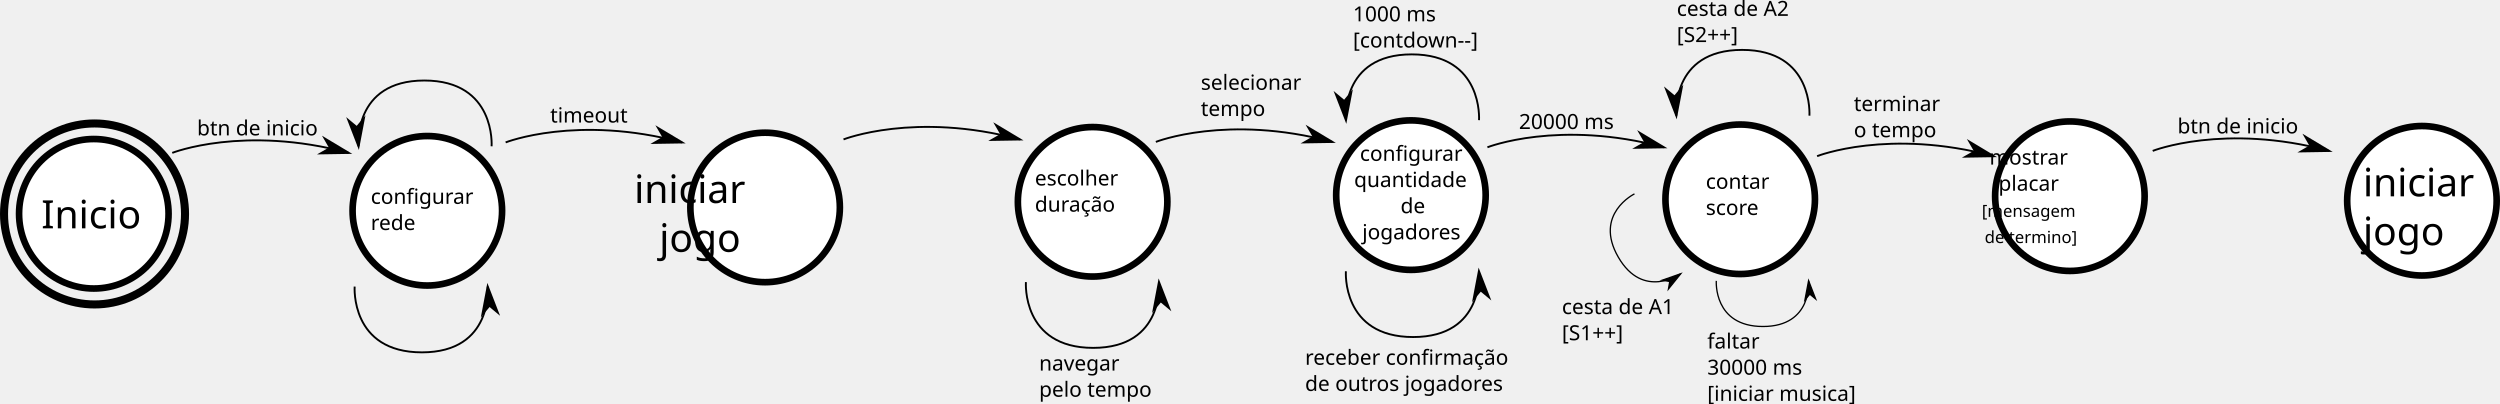
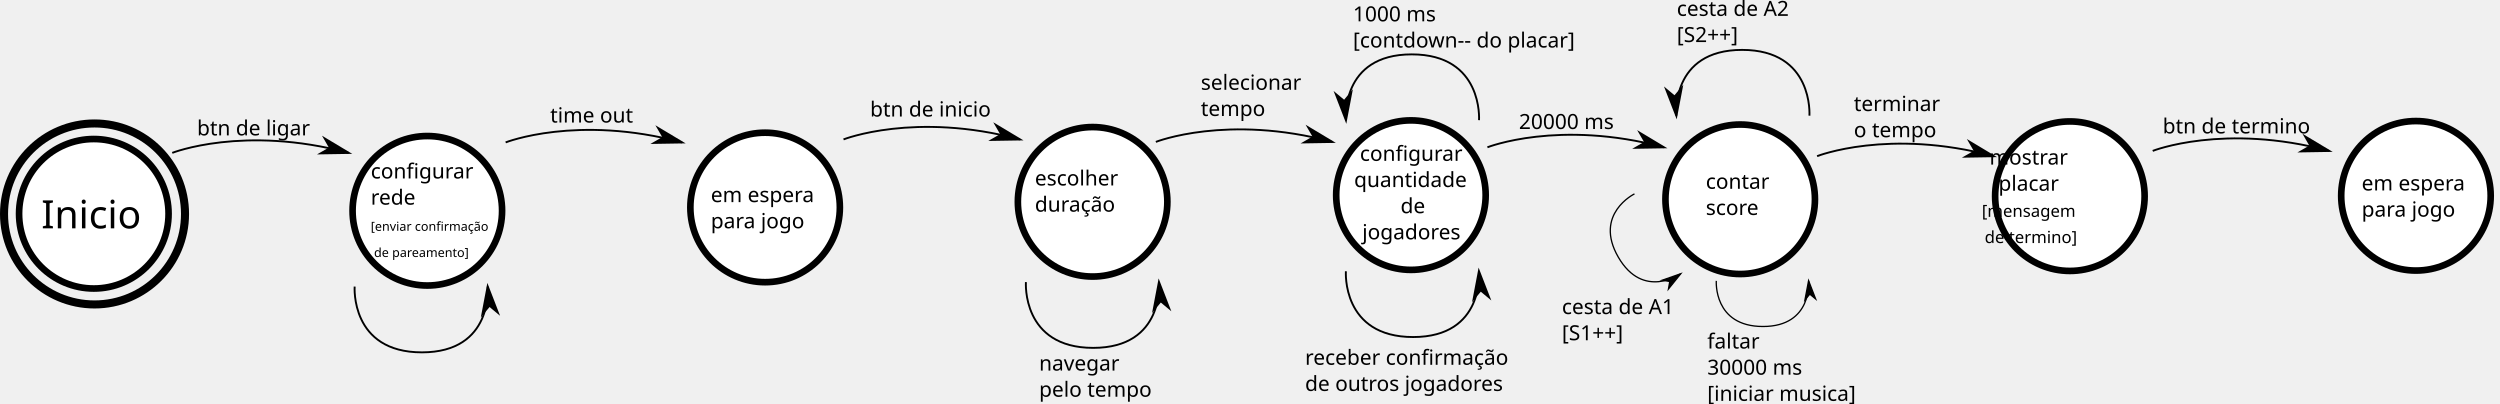
<svg xmlns="http://www.w3.org/2000/svg" width="4777.787" height="771.366" viewBox="0 0 1264.118 204.09" version="1.1" id="svg8">
  <defs id="defs2">
    <marker style="overflow:visible" id="marker1583" refX="0" refY="0" orient="auto">
      <path transform="matrix(-0.8,0,0,-0.8,-10,0)" style="fill:#000000;fill-opacity:1;fill-rule:evenodd;stroke:#000000;stroke-width:1pt;stroke-opacity:1" d="M 0,0 5,-5 -12.5,0 5,5 Z" id="path1581" />
    </marker>
    <marker orient="auto" refY="0" refX="0" id="Arrow1Lend" style="overflow:visible">
      <path id="path874" d="M 0,0 5,-5 -12.5,0 5,5 Z" style="fill:#000000;fill-opacity:1;fill-rule:evenodd;stroke:#000000;stroke-width:1pt;stroke-opacity:1" transform="matrix(-0.8,0,0,-0.8,-10,0)" />
    </marker>
    <marker orient="auto" refY="0" refX="0" id="Arrow1Lend-5" style="overflow:visible">
      <path id="path874-3" d="M 0,0 5,-5 -12.5,0 5,5 Z" style="fill:#000000;fill-opacity:1;fill-rule:evenodd;stroke:#000000;stroke-width:1pt;stroke-opacity:1" transform="matrix(-0.8,0,0,-0.8,-10,0)" />
    </marker>
    <marker style="overflow:visible" id="marker1583-2" refX="0" refY="0" orient="auto">
      <path transform="matrix(-0.8,0,0,-0.8,-10,0)" style="fill:#000000;fill-opacity:1;fill-rule:evenodd;stroke:#000000;stroke-width:1pt;stroke-opacity:1" d="M 0,0 5,-5 -12.5,0 5,5 Z" id="path1581-9" />
    </marker>
    <marker orient="auto" refY="0" refX="0" id="Arrow1Lend-5-6" style="overflow:visible">
      <path id="path874-3-7" d="M 0,0 5,-5 -12.5,0 5,5 Z" style="fill:#000000;fill-opacity:1;fill-rule:evenodd;stroke:#000000;stroke-width:1pt;stroke-opacity:1" transform="matrix(-0.8,0,0,-0.8,-10,0)" />
    </marker>
    <marker style="overflow:visible" id="marker1583-2-3" refX="0" refY="0" orient="auto">
      <path transform="matrix(-0.8,0,0,-0.8,-10,0)" style="fill:#000000;fill-opacity:1;fill-rule:evenodd;stroke:#000000;stroke-width:1pt;stroke-opacity:1" d="M 0,0 5,-5 -12.5,0 5,5 Z" id="path1581-9-5" />
    </marker>
    <marker style="overflow:visible" id="marker1583-2-2" refX="0" refY="0" orient="auto">
      <path transform="matrix(-0.8,0,0,-0.8,-10,0)" style="fill:#000000;fill-opacity:1;fill-rule:evenodd;stroke:#000000;stroke-width:1pt;stroke-opacity:1" d="M 0,0 5,-5 -12.5,0 5,5 Z" id="path1581-9-9" />
    </marker>
    <marker style="overflow:visible" id="marker1583-2-27" refX="0" refY="0" orient="auto">
      <path transform="matrix(-0.8,0,0,-0.8,-10,0)" style="fill:#000000;fill-opacity:1;fill-rule:evenodd;stroke:#000000;stroke-width:1pt;stroke-opacity:1" d="M 0,0 5,-5 -12.5,0 5,5 Z" id="path1581-9-0" />
    </marker>
    <marker style="overflow:visible" id="marker1583-2-3-3" refX="0" refY="0" orient="auto">
      <path transform="matrix(-0.8,0,0,-0.8,-10,0)" style="fill:#000000;fill-opacity:1;fill-rule:evenodd;stroke:#000000;stroke-width:1pt;stroke-opacity:1" d="M 0,0 5,-5 -12.5,0 5,5 Z" id="path1581-9-5-6" />
    </marker>
    <marker style="overflow:visible" id="marker1583-2-3-3-8" refX="0" refY="0" orient="auto">
      <path transform="matrix(-0.8,0,0,-0.8,-10,0)" style="fill:#000000;fill-opacity:1;fill-rule:evenodd;stroke:#000000;stroke-width:1pt;stroke-opacity:1" d="M 0,0 5,-5 -12.5,0 5,5 Z" id="path1581-9-5-6-7" />
    </marker>
    <marker style="overflow:visible" id="marker1583-2-2-9" refX="0" refY="0" orient="auto">
      <path transform="matrix(-0.8,0,0,-0.8,-10,0)" style="fill:#000000;fill-opacity:1;fill-rule:evenodd;stroke:#000000;stroke-width:1pt;stroke-opacity:1" d="M 0,0 5,-5 -12.5,0 5,5 Z" id="path1581-9-9-2" />
    </marker>
    <marker orient="auto" refY="0" refX="0" id="Arrow1Lend-5-6-0" style="overflow:visible">
      <path id="path874-3-7-2" d="M 0,0 5,-5 -12.5,0 5,5 Z" style="fill:#000000;fill-opacity:1;fill-rule:evenodd;stroke:#000000;stroke-width:1pt;stroke-opacity:1" transform="matrix(-0.8,0,0,-0.8,-10,0)" />
    </marker>
    <marker style="overflow:visible" id="marker1583-2-2-9-3" refX="0" refY="0" orient="auto">
      <path transform="matrix(-0.8,0,0,-0.8,-10,0)" style="fill:#000000;fill-opacity:1;fill-rule:evenodd;stroke:#000000;stroke-width:1pt;stroke-opacity:1" d="M 0,0 5,-5 -12.5,0 5,5 Z" id="path1581-9-9-2-6" />
    </marker>
    <marker style="overflow:visible" id="marker1583-2-2-9-3-0" refX="0" refY="0" orient="auto">
      <path transform="matrix(-0.8,0,0,-0.8,-10,0)" style="fill:#000000;fill-opacity:1;fill-rule:evenodd;stroke:#000000;stroke-width:1pt;stroke-opacity:1" d="M 0,0 5,-5 -12.5,0 5,5 Z" id="path1581-9-9-2-6-6" />
    </marker>
    <marker orient="auto" refY="0" refX="0" id="Arrow1Lend-2" style="overflow:visible">
      <path id="path874-0" d="M 0,0 5,-5 -12.5,0 5,5 Z" style="fill:#000000;fill-opacity:1;fill-rule:evenodd;stroke:#000000;stroke-width:1pt;stroke-opacity:1" transform="matrix(-0.8,0,0,-0.8,-10,0)" />
    </marker>
    <marker orient="auto" refY="0" refX="0" id="Arrow1Lend-9" style="overflow:visible">
      <path id="path874-37" d="M 0,0 5,-5 -12.5,0 5,5 Z" style="fill:#000000;fill-opacity:1;fill-rule:evenodd;stroke:#000000;stroke-width:1pt;stroke-opacity:1" transform="matrix(-0.8,0,0,-0.8,-10,0)" />
    </marker>
    <marker orient="auto" refY="0" refX="0" id="Arrow1Lend-9-8" style="overflow:visible">
      <path id="path874-37-8" d="M 0,0 5,-5 -12.5,0 5,5 Z" style="fill:#000000;fill-opacity:1;fill-rule:evenodd;stroke:#000000;stroke-width:1pt;stroke-opacity:1" transform="matrix(-0.8,0,0,-0.8,-10,0)" />
    </marker>
    <marker style="overflow:visible" id="marker1583-1" refX="0" refY="0" orient="auto">
      <path transform="matrix(-0.8,0,0,-0.8,-10,0)" style="fill:#000000;fill-opacity:1;fill-rule:evenodd;stroke:#000000;stroke-width:1pt;stroke-opacity:1" d="M 0,0 5,-5 -12.5,0 5,5 Z" id="path1581-4" />
    </marker>
    <marker style="overflow:visible" id="marker1583-1-3" refX="0" refY="0" orient="auto">
      <path transform="matrix(-0.8,0,0,-0.8,-10,0)" style="fill:#000000;fill-opacity:1;fill-rule:evenodd;stroke:#000000;stroke-width:1pt;stroke-opacity:1" d="M 0,0 5,-5 -12.5,0 5,5 Z" id="path1581-4-6" />
    </marker>
  </defs>
  <g id="layer1" transform="translate(266.2579,-135.4631)">
    <g id="g871" transform="translate(10.15624,146.4637)">
      <g id="g879" transform="translate(-0.5345391,-10.69078)">
        <g id="g4545">
          <g id="g887" transform="translate(2.267852,-2.267852)">
            <circle style="fill:#ffffff;fill-opacity:1;stroke:#000000;stroke-width:3.365;stroke-miterlimit:4;stroke-dasharray:none;stroke-opacity:1" id="path819" cx="-230.707" cy="110.052" r="37.798" />
            <circle style="fill:none;fill-opacity:1;stroke:#000000;stroke-width:4.074;stroke-miterlimit:4;stroke-dasharray:none;stroke-opacity:1" id="path819-3" cx="-230.353" cy="110.143" r="45.759" />
            <text xml:space="preserve" style="font-style:normal;font-weight:normal;font-size:19.756px;line-height:1.25;font-family:sans-serif;letter-spacing:0px;word-spacing:0px;fill:#000000;fill-opacity:1;stroke:none;stroke-width:0.265" x="-257.282" y="117.417" id="text4684">
              <tspan x="-257.282" y="117.417" id="tspan4682" style="stroke-width:0.265">
                <tspan x="-257.282" y="117.417" id="tspan4680" style="stroke-width:0.265">Inicio</tspan>
              </tspan>
            </text>
            <circle style="fill:#ffffff;fill-opacity:1;stroke:#000000;stroke-width:3.365;stroke-miterlimit:4;stroke-dasharray:none;stroke-opacity:1" id="path819-36" cx="274.329" cy="104.004" r="37.798" />
            <circle style="fill:#ffffff;fill-opacity:1;stroke:#000000;stroke-width:3.365;stroke-miterlimit:4;stroke-dasharray:none;stroke-opacity:1" id="path819-7" cx="435.287" cy="100.626" r="37.798" />
            <text xml:space="preserve" style="font-style:normal;font-weight:normal;font-size:10.583px;line-height:1.25;font-family:sans-serif;letter-spacing:0px;word-spacing:0px;fill:#000000;fill-opacity:1;stroke:none;stroke-width:0.265" x="247.26" y="189.341" id="text2020">
              <tspan x="247.26" y="189.341" id="tspan2014" style="stroke-width:0.265">
                <tspan x="247.26" y="189.341" id="tspan2012" style="stroke-width:0.265">navegar </tspan>
              </tspan>
              <tspan x="247.26" y="202.57" id="tspan2018" style="stroke-width:0.265">
                <tspan x="247.26" y="202.57" id="tspan2016" style="stroke-width:0.265">pelo tempo</tspan>
              </tspan>
            </text>
            <path style="fill:none;stroke:#000000;stroke-width:0.965;stroke-linecap:butt;stroke-linejoin:miter;stroke-miterlimit:4;stroke-dasharray:none;stroke-opacity:1;marker-end:url(#Arrow1Lend)" d="m -191.05,79.26 c 0,0 36.051,-14.242 89.202,0" id="path61" />
            <text xml:space="preserve" style="font-style:normal;font-weight:normal;font-size:10.583px;line-height:1.25;font-family:sans-serif;letter-spacing:0px;word-spacing:0px;fill:#000000;fill-opacity:1;stroke:none;stroke-width:0.265" x="-178.517" y="70.422" id="text2026">
              <tspan x="-178.517" y="70.422" id="tspan2024" style="stroke-width:0.265">
-                 <tspan x="-178.517" y="70.422" id="tspan2022" style="stroke-width:0.265">btn de inicio</tspan>
+                 <tspan x="-178.517" y="70.422" id="tspan2022" style="stroke-width:0.265">btn de ligar</tspan>
              </tspan>
            </text>
            <text xml:space="preserve" style="font-style:normal;font-weight:normal;font-size:10.583px;line-height:1.25;font-family:sans-serif;letter-spacing:0px;word-spacing:0px;fill:#000000;fill-opacity:1;stroke:none;stroke-width:0.265" x="245.134" y="95.751" id="text2050">
              <tspan x="245.134" y="95.751" id="tspan2048" style="stroke-width:0.265">escolher</tspan>
              <tspan x="245.134" y="108.981" style="stroke-width:0.265" id="tspan149">duração</tspan>
            </text>
            <path style="fill:none;stroke:#000000;stroke-width:0.965;stroke-linecap:butt;stroke-linejoin:miter;stroke-miterlimit:4;stroke-dasharray:none;stroke-opacity:1;marker-end:url(#marker1583)" d="m 240.599,144.596 c 0,0 -2.268,33.262 34.018,33.262 36.286,0 33.262,-33.262 33.262,-33.262" id="path1567" />
            <path style="fill:none;stroke:#000000;stroke-width:0.965;stroke-linecap:butt;stroke-linejoin:miter;stroke-miterlimit:4;stroke-dasharray:none;stroke-opacity:1;marker-end:url(#Arrow1Lend-5)" d="m 306.306,73.711 c 0,0 36.051,-14.242 89.202,0" id="path61-5" />
            <text xml:space="preserve" style="font-style:normal;font-weight:normal;font-size:10.583px;line-height:1.25;font-family:sans-serif;letter-spacing:0px;word-spacing:0px;fill:#000000;fill-opacity:1;stroke:none;stroke-width:0.265" x="329.045" y="47.371" id="text2036">
              <tspan x="329.045" y="47.371" id="tspan2030" style="stroke-width:0.265">
                <tspan x="329.045" y="47.371" id="tspan2028" style="stroke-width:0.265">selecionar </tspan>
              </tspan>
              <tspan x="329.045" y="60.6" id="tspan2034" style="stroke-width:0.265">
                <tspan x="329.045" y="60.6" id="tspan2032" style="stroke-width:0.265">tempo</tspan>
              </tspan>
            </text>
            <text xml:space="preserve" style="font-style:normal;font-weight:normal;font-size:10.583px;line-height:1.25;font-family:sans-serif;letter-spacing:0px;word-spacing:0px;fill:#000000;fill-opacity:1;stroke:none;stroke-width:0.265" x="408.442" y="90.924" id="text2099">
              <tspan x="0" y="0" id="tspan2097" style="stroke-width:0.265">
                <tspan x="408.442" y="90.924" id="tspan2083" style="stroke-width:0.265" />
              </tspan>
            </text>
            <path style="fill:none;stroke:#000000;stroke-width:0.965;stroke-linecap:butt;stroke-linejoin:miter;stroke-miterlimit:4;stroke-dasharray:none;stroke-opacity:1;marker-end:url(#marker1583-2)" d="m 402.394,139.12 c 0,0 -2.268,33.262 34.018,33.262 36.286,0 33.262,-33.262 33.262,-33.262" id="path1567-1" />
            <text xml:space="preserve" style="font-style:normal;font-weight:normal;font-size:10.583px;line-height:1.25;font-family:sans-serif;letter-spacing:0px;word-spacing:0px;fill:#000000;fill-opacity:1;stroke:none;stroke-width:0.265" x="408.096" y="185.588" id="text2020-2">
              <tspan x="0" y="9.364" id="tspan2014-7" style="stroke-width:0.265">
                <tspan x="408.096" y="185.588" id="tspan2012-0" style="stroke-width:0.265" />
              </tspan>
              <tspan x="0" y="9.364" id="tspan2018-9" style="stroke-width:0.265">
                <tspan x="408.096" y="198.817" id="tspan2016-3" style="stroke-width:0.265" />
              </tspan>
            </text>
            <text xml:space="preserve" style="font-style:normal;font-weight:normal;font-size:10.583px;line-height:1.25;font-family:sans-serif;letter-spacing:0px;word-spacing:0px;fill:#000000;fill-opacity:1;stroke:none;stroke-width:0.265" x="381.755" y="186.413" id="text2020-6">
              <tspan x="381.755" y="186.413" id="tspan2018-2" style="stroke-width:0.265">receber confirmação<tspan x="381.755" y="199.642" id="tspan2016-6" style="stroke-width:0.265" />
              </tspan>
              <tspan x="381.755" y="199.642" style="stroke-width:0.265" id="tspan2463">de outros jogadores</tspan>
            </text>
            <circle style="fill:#ffffff;fill-opacity:1;stroke:#000000;stroke-width:3.365;stroke-miterlimit:4;stroke-dasharray:none;stroke-opacity:1" id="path819-7-3" cx="601.778" cy="102.718" r="37.798" />
            <path style="fill:none;stroke:#000000;stroke-width:0.965;stroke-linecap:butt;stroke-linejoin:miter;stroke-miterlimit:4;stroke-dasharray:none;stroke-opacity:1;marker-end:url(#Arrow1Lend-5-6)" d="m 473.962,76.435 c 0,0 36.051,-14.242 89.202,0" id="path61-5-5" />
            <path style="fill:none;stroke:#000000;stroke-width:0.965;stroke-linecap:butt;stroke-linejoin:miter;stroke-miterlimit:4;stroke-dasharray:none;stroke-opacity:1;marker-end:url(#marker1583-2-3)" d="m 469.718,62.717 c 0,0 2.268,-33.262 -34.018,-33.262 -36.286,0 -33.262,33.262 -33.262,33.262" id="path1567-1-6" />
            <text xml:space="preserve" style="font-style:normal;font-weight:normal;font-size:10.583px;line-height:1.25;font-family:sans-serif;letter-spacing:0px;word-spacing:0px;fill:#000000;fill-opacity:1;stroke:none;stroke-width:0.265" x="405.987" y="12.76" id="text127">
              <tspan id="tspan125" x="405.987" y="12.76" style="stroke-width:0.265">1000 ms</tspan>
-               <tspan x="405.987" y="25.989" style="stroke-width:0.265" id="tspan129">[contdown--]</tspan>
+               <tspan x="405.987" y="25.989" style="stroke-width:0.265" id="tspan129">[contdown-- do placar]</tspan>
            </text>
            <text xml:space="preserve" style="font-style:normal;font-weight:normal;font-size:10.583px;line-height:1.25;font-family:sans-serif;letter-spacing:0px;word-spacing:0px;fill:#000000;fill-opacity:1;stroke:none;stroke-width:0.265" x="584.391" y="97.427" id="text133">
              <tspan id="tspan131" x="584.391" y="97.427" style="stroke-width:0.265">contar</tspan>
              <tspan x="584.391" y="110.656" style="stroke-width:0.265" id="tspan135">score</tspan>
              <tspan x="584.391" y="123.885" style="stroke-width:0.265" id="tspan137" />
            </text>
            <path style="fill:none;stroke:#000000;stroke-width:0.965;stroke-linecap:butt;stroke-linejoin:miter;stroke-miterlimit:4;stroke-dasharray:none;stroke-opacity:1;marker-end:url(#marker1583-2-3-3)" d="m 636.783,60.45 c 0,0 2.268,-33.262 -34.018,-33.262 -36.286,0 -33.262,33.262 -33.262,33.262" id="path1567-1-6-0" />
            <text xml:space="preserve" style="font-style:normal;font-weight:normal;font-size:10.583px;line-height:1.25;font-family:sans-serif;letter-spacing:0px;word-spacing:0px;fill:#000000;fill-opacity:1;stroke:none;stroke-width:0.265" x="489.898" y="67.189" id="text207">
              <tspan id="tspan205" x="489.898" y="67.189" style="stroke-width:0.265">20000 ms</tspan>
            </text>
            <text xml:space="preserve" style="font-style:normal;font-weight:normal;font-size:10.583px;line-height:1.25;font-family:sans-serif;letter-spacing:0px;word-spacing:0px;fill:#000000;fill-opacity:1;stroke:none;stroke-width:0.265" x="409.471" y="83.303" id="text411">
              <tspan x="409.471" y="83.303" id="tspan393" style="text-align:start;text-anchor:start;stroke-width:0.265">
                <tspan x="409.471" y="83.303" style="text-align:start;text-anchor:start;stroke-width:0.265" id="tspan389" dx="0 0 0 0 0 0 0 0 0 0 0">configurar</tspan>
              </tspan>
              <tspan x="406.556" y="96.532" id="tspan399" style="text-align:start;text-anchor:start;stroke-width:0.265">
                <tspan x="406.556" y="96.532" style="text-align:start;text-anchor:start;stroke-width:0.265" id="tspan395" dx="0 0 0 0 0 0 0 0 0 0 0 0">quantidade </tspan>
              </tspan>
              <tspan x="430.028" y="109.762" id="tspan405" style="text-align:start;text-anchor:start;stroke-width:0.265">
                <tspan x="430.028" y="109.762" style="text-align:start;text-anchor:start;stroke-width:0.265" id="tspan401" dx="0 0 0 0">de </tspan>
              </tspan>
              <tspan x="410.659" y="122.991" id="tspan409" style="text-align:start;text-anchor:start;stroke-width:0.265">
                <tspan x="410.659" y="122.991" style="text-align:start;text-anchor:start;stroke-width:0.265" id="tspan407">jogadores</tspan>
              </tspan>
            </text>
            <flowRoot xml:space="preserve" id="flowRoot228" style="font-style:normal;font-weight:normal;font-size:40px;line-height:1.25;font-family:sans-serif;letter-spacing:0px;word-spacing:0px;fill:#000000;fill-opacity:1;stroke:none" transform="matrix(0.2645828,0,0,0.2645828,41.61879,41.59783)">
              <flowRegion id="flowRegion230">
                <rect id="rect232" width="54.548" height="74.751" x="1488.965" y="186.887" />
              </flowRegion>
              <flowPara id="flowPara234" />
            </flowRoot>
            <text xml:space="preserve" style="font-style:normal;font-weight:normal;font-size:10.583px;line-height:1.25;font-family:sans-serif;letter-spacing:0px;word-spacing:0px;fill:#000000;fill-opacity:1;stroke:none;stroke-width:0.265" x="511.626" y="160.767" id="text447">
              <tspan x="511.626" y="160.767" id="tspan441" style="stroke-width:0.265">
                <tspan x="511.626" y="160.767" id="tspan437" style="stroke-width:0.265">cesta de A1</tspan>
                <tspan dx="0" x="574.071" y="160.767" id="tspan439" style="stroke-width:0.265" />
              </tspan>
              <tspan x="511.626" y="173.996" id="tspan445" style="stroke-width:0.265">
                <tspan x="511.626" y="173.996" id="tspan443" style="stroke-width:0.265">[S1++]</tspan>
              </tspan>
            </text>
            <text xml:space="preserve" style="font-style:normal;font-weight:normal;font-size:10.583px;line-height:1.25;font-family:sans-serif;letter-spacing:0px;word-spacing:0px;fill:#000000;fill-opacity:1;stroke:none;stroke-width:0.265" x="569.722" y="9.999" id="text459">
              <tspan x="569.722" y="9.999" id="tspan453" style="stroke-width:0.265">
                <tspan x="569.722" y="9.999" id="tspan449" style="stroke-width:0.265">cesta de A2</tspan>
                <tspan dx="0" x="632.167" y="9.999" id="tspan451" style="stroke-width:0.265" />
              </tspan>
              <tspan x="569.722" y="23.228" id="tspan457" style="stroke-width:0.265">
                <tspan x="569.722" y="23.228" id="tspan455" style="stroke-width:0.265">[S2++]</tspan>
              </tspan>
            </text>
            <circle style="fill:#ffffff;fill-opacity:1;stroke:#000000;stroke-width:3.365;stroke-miterlimit:4;stroke-dasharray:none;stroke-opacity:1" id="path819-7-3-3" cx="768.48" cy="101.157" r="37.798" />
            <path style="fill:none;stroke:#000000;stroke-width:0.965;stroke-linecap:butt;stroke-linejoin:miter;stroke-miterlimit:4;stroke-dasharray:none;stroke-opacity:1;marker-end:url(#Arrow1Lend-5-6-0)" d="m 640.664,80.921 c 0,0 36.051,-14.242 89.202,0" id="path61-5-5-7" />
            <text xml:space="preserve" style="font-style:normal;font-weight:normal;font-size:10.583px;line-height:1.25;font-family:sans-serif;letter-spacing:0px;word-spacing:0px;fill:#000000;fill-opacity:1;stroke:none;stroke-width:0.265" x="768.295" y="85.175" id="text133-5">
              <tspan x="768.295" y="85.175" style="text-align:center;text-anchor:middle;stroke-width:0.265" id="tspan135-2">mostrar</tspan>
              <tspan x="768.295" y="98.404" style="text-align:center;text-anchor:middle;stroke-width:0.265" id="tspan492">placar</tspan>
              <tspan x="768.295" y="111.633" style="font-size:8.467px;line-height:0px;text-align:center;word-spacing:1.193px;text-anchor:middle;stroke-width:0.265" id="tspan296">[mensagem</tspan>
              <tspan x="768.295" y="124.862" style="font-size:8.467px;line-height:0px;text-align:center;word-spacing:1.193px;text-anchor:middle;stroke-width:0.265" id="tspan292"> de termino]</tspan>
              <tspan x="768.295" y="138.091" style="stroke-width:0.265" id="tspan137-2" />
            </text>
            <text xml:space="preserve" style="font-style:normal;font-weight:normal;font-size:10.583px;line-height:1.25;font-family:sans-serif;letter-spacing:0px;word-spacing:0px;fill:#000000;fill-opacity:1;stroke:none;stroke-width:0.265" x="585.135" y="178.195" id="text207-7">
              <tspan id="tspan205-3" x="585.135" y="178.195" style="stroke-width:0.265">faltar </tspan>
              <tspan x="585.135" y="191.424" style="stroke-width:0.265" id="tspan366">30000 ms</tspan>
              <tspan x="585.135" y="204.653" style="stroke-width:0.265" id="tspan488">[iniciar musica]</tspan>
            </text>
            <path style="fill:none;stroke:#000000;stroke-width:0.669;stroke-linecap:butt;stroke-linejoin:miter;stroke-miterlimit:4;stroke-dasharray:none;stroke-opacity:1;marker-end:url(#marker1583-2-2-9-3)" d="m 548.319,99.994 c 0,0 -20.771,10.175 -8.184,31.976 12.587,21.801 31.522,8.446 31.522,8.446" id="path1567-1-1-8-1" />
            <path style="fill:none;stroke:#000000;stroke-width:0.669;stroke-linecap:butt;stroke-linejoin:miter;stroke-miterlimit:4;stroke-dasharray:none;stroke-opacity:1;marker-end:url(#marker1583-2-2-9-3-0)" d="m 589.691,143.975 c 0,0 -1.573,23.076 23.6,23.076 25.173,0 23.076,-23.076 23.076,-23.076" id="path1567-1-1-8-1-3" />
            <text xml:space="preserve" style="font-style:normal;font-weight:normal;font-size:10.583px;line-height:1.25;font-family:sans-serif;letter-spacing:0px;word-spacing:0px;fill:#000000;fill-opacity:1;stroke:none;stroke-width:0.265" x="659.23" y="58.117" id="text484">
              <tspan id="tspan482" x="659.23" y="58.117" style="stroke-width:0.265">terminar </tspan>
              <tspan x="659.23" y="71.347" style="stroke-width:0.265" id="tspan486">o tempo</tspan>
            </text>
            <path style="fill:none;stroke:#000000;stroke-width:0.965;stroke-linecap:butt;stroke-linejoin:miter;stroke-miterlimit:4;stroke-dasharray:none;stroke-opacity:1;marker-end:url(#Arrow1Lend-2)" d="m 810.36,78.262 c 0,0 36.051,-14.242 89.202,0" id="path61-6" />
-             <text xml:space="preserve" style="font-style:normal;font-weight:normal;font-size:10.583px;line-height:1.25;font-family:sans-serif;letter-spacing:0px;word-spacing:0px;fill:#000000;fill-opacity:1;stroke:none;stroke-width:0.265" x="822.893" y="69.425" id="text2026-1">
-               <tspan x="822.893" y="69.425" id="tspan2024-5" style="stroke-width:0.265">
-                 <tspan x="822.893" y="69.425" id="tspan2022-5" style="stroke-width:0.265">btn de inicio</tspan>
-               </tspan>
-             </text>
-             <circle style="fill:#ffffff;fill-opacity:1;stroke:#000000;stroke-width:3.365;stroke-miterlimit:4;stroke-dasharray:none;stroke-opacity:1" id="path819-4" cx="946.491" cy="103.474" r="37.798" />
-             <text xml:space="preserve" style="font-style:normal;font-weight:normal;font-size:19.756px;line-height:1.25;font-family:sans-serif;letter-spacing:0px;word-spacing:0px;fill:#000000;fill-opacity:1;stroke:none;stroke-width:0.265" x="916.709" y="101.218" id="text4684-7">
-               <tspan x="916.709" y="101.218" id="tspan4682-6" style="stroke-width:0.265">iniciar<tspan x="916.709" y="101.218" id="tspan4680-5" style="stroke-width:0.265" />
-               </tspan>
-               <tspan x="916.709" y="125.912" style="stroke-width:0.265" id="tspan679">jogo</tspan>
+             <text xml:space="preserve" style="font-style:normal;font-weight:normal;font-size:10.583px;line-height:1.25;font-family:sans-serif;letter-spacing:0px;word-spacing:0px;fill:#000000;fill-opacity:1;stroke:none;stroke-width:0.265" x="815.41" y="69.425" id="text2026-1">
+               <tspan x="815.41" y="69.425" id="tspan2024-5" style="stroke-width:0.265">btn de termino</tspan>
            </text>
            <circle style="fill:#ffffff;fill-opacity:1;stroke:#000000;stroke-width:3.365;stroke-miterlimit:4;stroke-dasharray:none;stroke-opacity:1" id="path819-36-6" cx="-62.069" cy="108.54" r="37.798" />
            <path style="fill:none;stroke:#000000;stroke-width:0.965;stroke-linecap:butt;stroke-linejoin:miter;stroke-miterlimit:4;stroke-dasharray:none;stroke-opacity:1;marker-end:url(#Arrow1Lend-9)" d="m 148.372,72.456 c 0,0 36.051,-14.242 89.202,0" id="path61-4" />
            <circle style="fill:#ffffff;fill-opacity:1;stroke:#000000;stroke-width:3.365;stroke-miterlimit:4;stroke-dasharray:none;stroke-opacity:1" id="path819-4-3" cx="108.729" cy="106.847" r="37.798" />
-             <text xml:space="preserve" style="font-style:normal;font-weight:normal;font-size:19.756px;line-height:1.25;font-family:sans-serif;letter-spacing:0px;word-spacing:0px;fill:#000000;fill-opacity:1;stroke:none;stroke-width:0.265" x="109.173" y="104.59" id="text4684-7-0">
-               <tspan x="109.173" y="104.59" id="tspan4682-6-7" style="text-align:center;text-anchor:middle;stroke-width:0.265">iniciar</tspan>
-               <tspan x="109.173" y="129.284" style="text-align:center;text-anchor:middle;stroke-width:0.265" id="tspan679-6">jogo</tspan>
-             </text>
            <path style="fill:none;stroke:#000000;stroke-width:0.965;stroke-linecap:butt;stroke-linejoin:miter;stroke-miterlimit:4;stroke-dasharray:none;stroke-opacity:1;marker-end:url(#Arrow1Lend-9-8)" d="m -22.473,73.968 c 0,0 36.051,-14.242 89.202,0" id="path61-4-43" />
-             <text xml:space="preserve" style="font-style:normal;font-weight:normal;font-size:10.583px;line-height:1.25;font-family:sans-serif;letter-spacing:0px;word-spacing:0px;fill:#000000;fill-opacity:1;stroke:none;stroke-width:0.265" x="-90.672" y="105.043" id="text312">
-               <tspan x="-90.672" y="105.043" id="tspan304" style="stroke-width:0.265">
-                 <tspan x="-90.672" y="105.043" id="tspan300" style="stroke-width:0.265">configurar </tspan>
-                 <tspan dx="0" x="-32.96" y="105.043" id="tspan302" style="stroke-width:0.265" />
-               </tspan>
-               <tspan x="-90.672" y="118.272" id="tspan310" style="stroke-width:0.265">
-                 <tspan x="-90.672" y="118.272" id="tspan306" style="stroke-width:0.265">rede</tspan>
-                 <tspan dx="0" x="-66.798" y="118.272" id="tspan308" style="stroke-width:0.265" />
-               </tspan>
+             <text xml:space="preserve" style="font-style:normal;font-weight:normal;font-size:10.583px;line-height:1.25;font-family:sans-serif;letter-spacing:0px;word-spacing:0px;fill:#000000;fill-opacity:1;stroke:none;stroke-width:0.265" x="-90.672" y="92.214" id="text312">
+               <tspan x="-90.672" y="92.214" id="tspan304" style="stroke-width:0.265">
+                 <tspan x="-90.672" y="92.214" id="tspan300" style="stroke-width:0.265" dx="0 0 0 0 0 0 0 0 0 0 0 0">configurar </tspan>
+               </tspan>
+               <tspan x="-90.672" y="105.443" id="tspan310" style="stroke-width:0.265">
+                 <tspan x="-90.672" y="105.443" id="tspan306" style="stroke-width:0.265" dx="0 0 0 0 0">rede</tspan>
+               </tspan>
+               <tspan x="-90.672" y="118.673" style="font-size:6.35px;line-height:0px;stroke-width:0.265" id="tspan226">[enviar confirmação</tspan>
+               <tspan x="-90.672" y="131.902" style="font-size:6.35px;line-height:0px;stroke-width:0.265" id="tspan228"> de pareamento]</tspan>
            </text>
            <text xml:space="preserve" style="font-style:normal;font-weight:normal;font-size:10.583px;line-height:1.25;font-family:sans-serif;letter-spacing:0px;word-spacing:0px;fill:#000000;fill-opacity:1;stroke:none;stroke-width:0.265" x="-17.345" y="161.447" id="text745">
              <tspan id="tspan743" x="-17.345" y="170.811" style="stroke-width:0.265" />
            </text>
            <path style="fill:none;stroke:#000000;stroke-width:0.965;stroke-linecap:butt;stroke-linejoin:miter;stroke-miterlimit:4;stroke-dasharray:none;stroke-opacity:1;marker-end:url(#marker1583-1)" d="m -98.823,146.864 c 0,0 -2.268,33.262 34.018,33.262 36.286,0 33.262,-33.262 33.262,-33.262" id="path1567-9" />
            <flowRoot xml:space="preserve" id="flowRoot768" style="font-style:normal;font-weight:normal;font-size:40px;line-height:1.25;font-family:sans-serif;letter-spacing:0px;word-spacing:0px;fill:#000000;fill-opacity:1;stroke:none" transform="matrix(0.2645828,0,0,0.2645828,43.88654,1.958073)">
              <flowRegion id="flowRegion770">
                <rect id="rect772" width="245.714" height="114.286" x="-520" y="694.223" />
              </flowRegion>
              <flowPara id="flowPara774">pareando</flowPara>
            </flowRoot>
            <text xml:space="preserve" style="font-style:normal;font-weight:normal;font-size:10.583px;line-height:1.25;font-family:sans-serif;letter-spacing:0px;word-spacing:0px;fill:#000000;fill-opacity:1;stroke:none;stroke-width:0.265" x="0.041" y="63.929" id="text778">
-               <tspan id="tspan776" x="0.041" y="63.929" style="stroke-width:0.265">timeout</tspan>
+               <tspan id="tspan776" x="0.041" y="63.929" style="stroke-width:0.265">time out</tspan>
            </text>
            <flowRoot xml:space="preserve" id="flowRoot261" style="font-style:normal;font-weight:normal;font-size:40px;line-height:1.25;font-family:sans-serif;letter-spacing:0px;word-spacing:0px;fill:#000000;fill-opacity:1;stroke:none" transform="matrix(0.2645828,0,0,0.2645828,28.01157,-30.54781)">
              <flowRegion id="flowRegion263">
                <rect id="rect265" width="411.429" height="102.857" x="-520" y="168.508" />
              </flowRegion>
-               <flowPara id="flowPara267">enviar confirmação  de pareamento</flowPara>
+               <flowPara id="flowPara267" />
            </flowRoot>
-             <path style="fill:none;stroke:#000000;stroke-width:0.965;stroke-linecap:butt;stroke-linejoin:miter;stroke-miterlimit:4;stroke-dasharray:none;stroke-opacity:1;marker-end:url(#marker1583-1-3)" d="m -29.57,75.933 c 0,0 2.268,-33.262 -34.018,-33.262 -36.286,0 -33.262,33.262 -33.262,33.262" id="path1567-9-7" />
+             <text xml:space="preserve" style="font-style:normal;font-weight:normal;font-size:10.583px;line-height:1.25;font-family:sans-serif;letter-spacing:0px;word-spacing:0px;fill:#000000;fill-opacity:1;stroke:none;stroke-width:0.265" x="161.804" y="60.901" id="text2026-3">
+               <tspan x="161.804" y="60.901" id="tspan2024-6" style="stroke-width:0.265">
+                 <tspan x="161.804" y="60.901" id="tspan2022-7" style="stroke-width:0.265">btn de inicio</tspan>
+               </tspan>
+             </text>
+             <text xml:space="preserve" style="font-style:normal;font-weight:normal;font-size:10.583px;line-height:1.25;font-family:sans-serif;letter-spacing:0px;word-spacing:0px;fill:#000000;fill-opacity:1;stroke:none;stroke-width:0.265" x="81.27" y="104.16" id="text2050-5">
+               <tspan x="81.27" y="104.16" style="stroke-width:0.265" id="tspan149-1">em espera</tspan>
+               <tspan x="81.27" y="117.389" style="stroke-width:0.265" id="tspan307">para jogo</tspan>
+             </text>
+             <circle style="fill:#ffffff;fill-opacity:1;stroke:#000000;stroke-width:3.365;stroke-miterlimit:4;stroke-dasharray:none;stroke-opacity:1" id="path819-4-3-1" cx="943.468" cy="100.971" r="37.798" />
+             <text xml:space="preserve" style="font-style:normal;font-weight:normal;font-size:10.583px;line-height:1.25;font-family:sans-serif;letter-spacing:0px;word-spacing:0px;fill:#000000;fill-opacity:1;stroke:none;stroke-width:0.265" x="916.009" y="98.284" id="text2050-5-5">
+               <tspan x="916.009" y="98.284" style="stroke-width:0.265" id="tspan149-1-9">em espera</tspan>
+               <tspan x="916.009" y="111.513" style="stroke-width:0.265" id="tspan307-8">para jogo</tspan>
+             </text>
          </g>
        </g>
      </g>
    </g>
  </g>
</svg>
